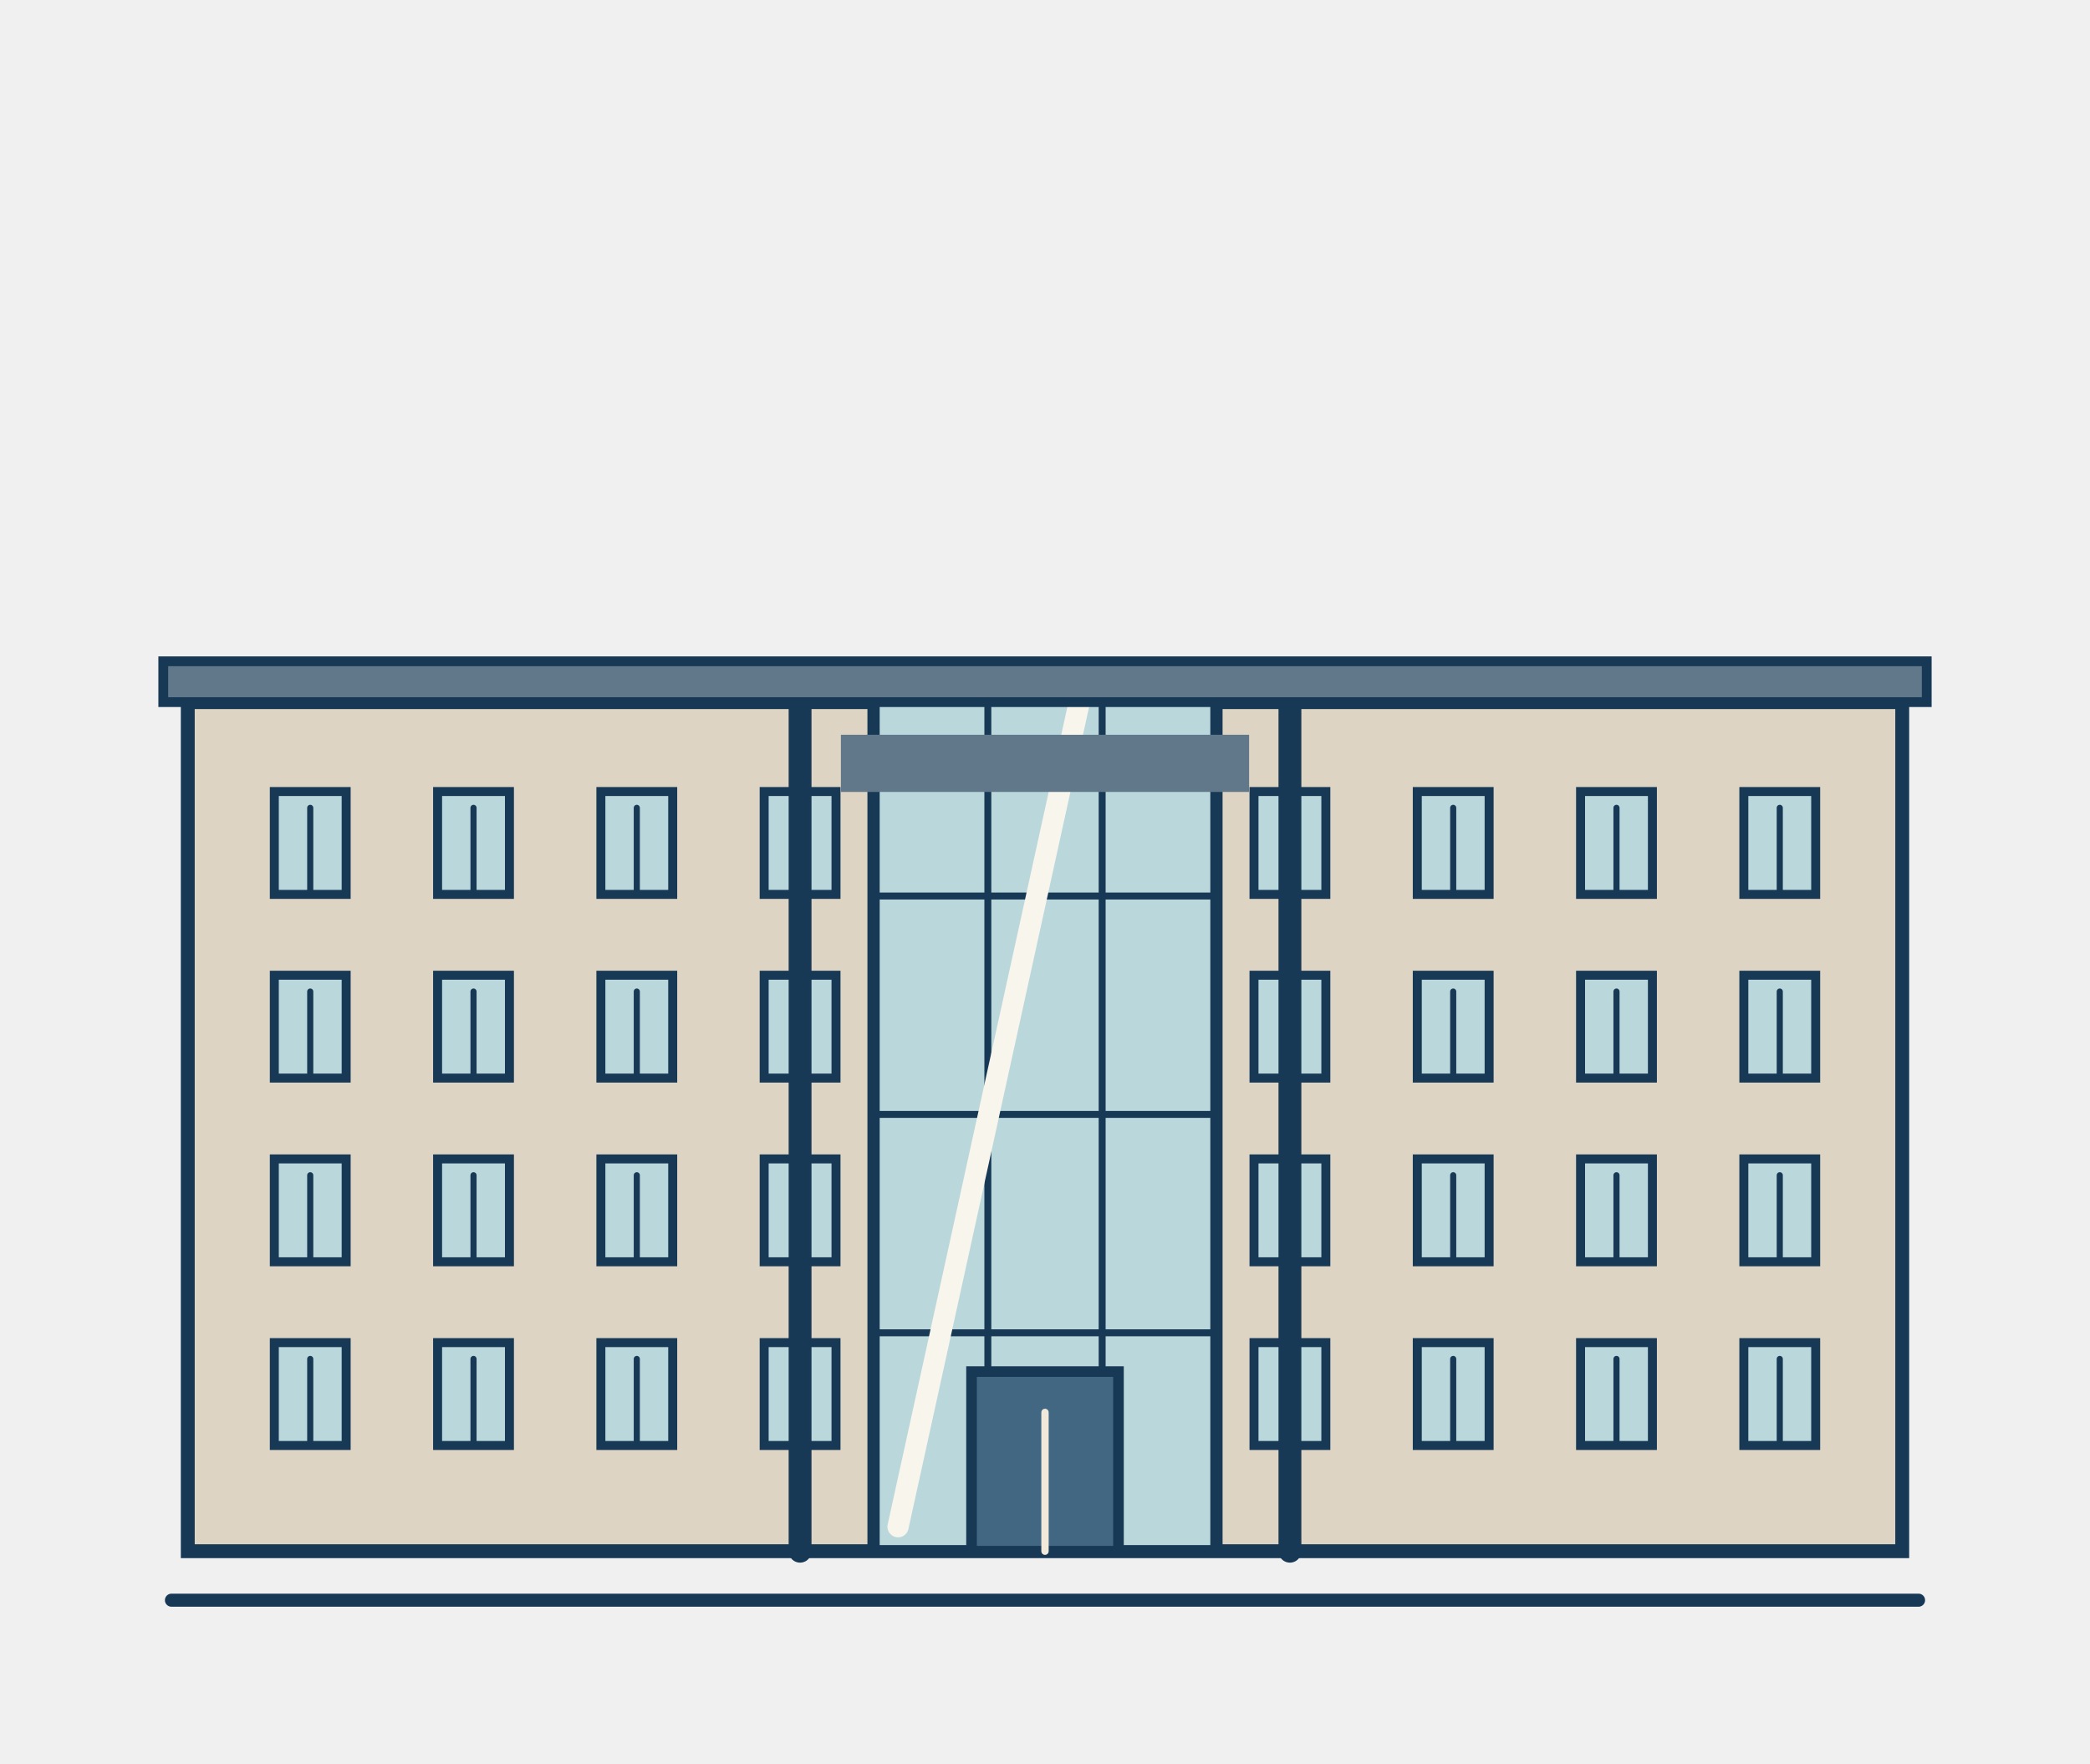
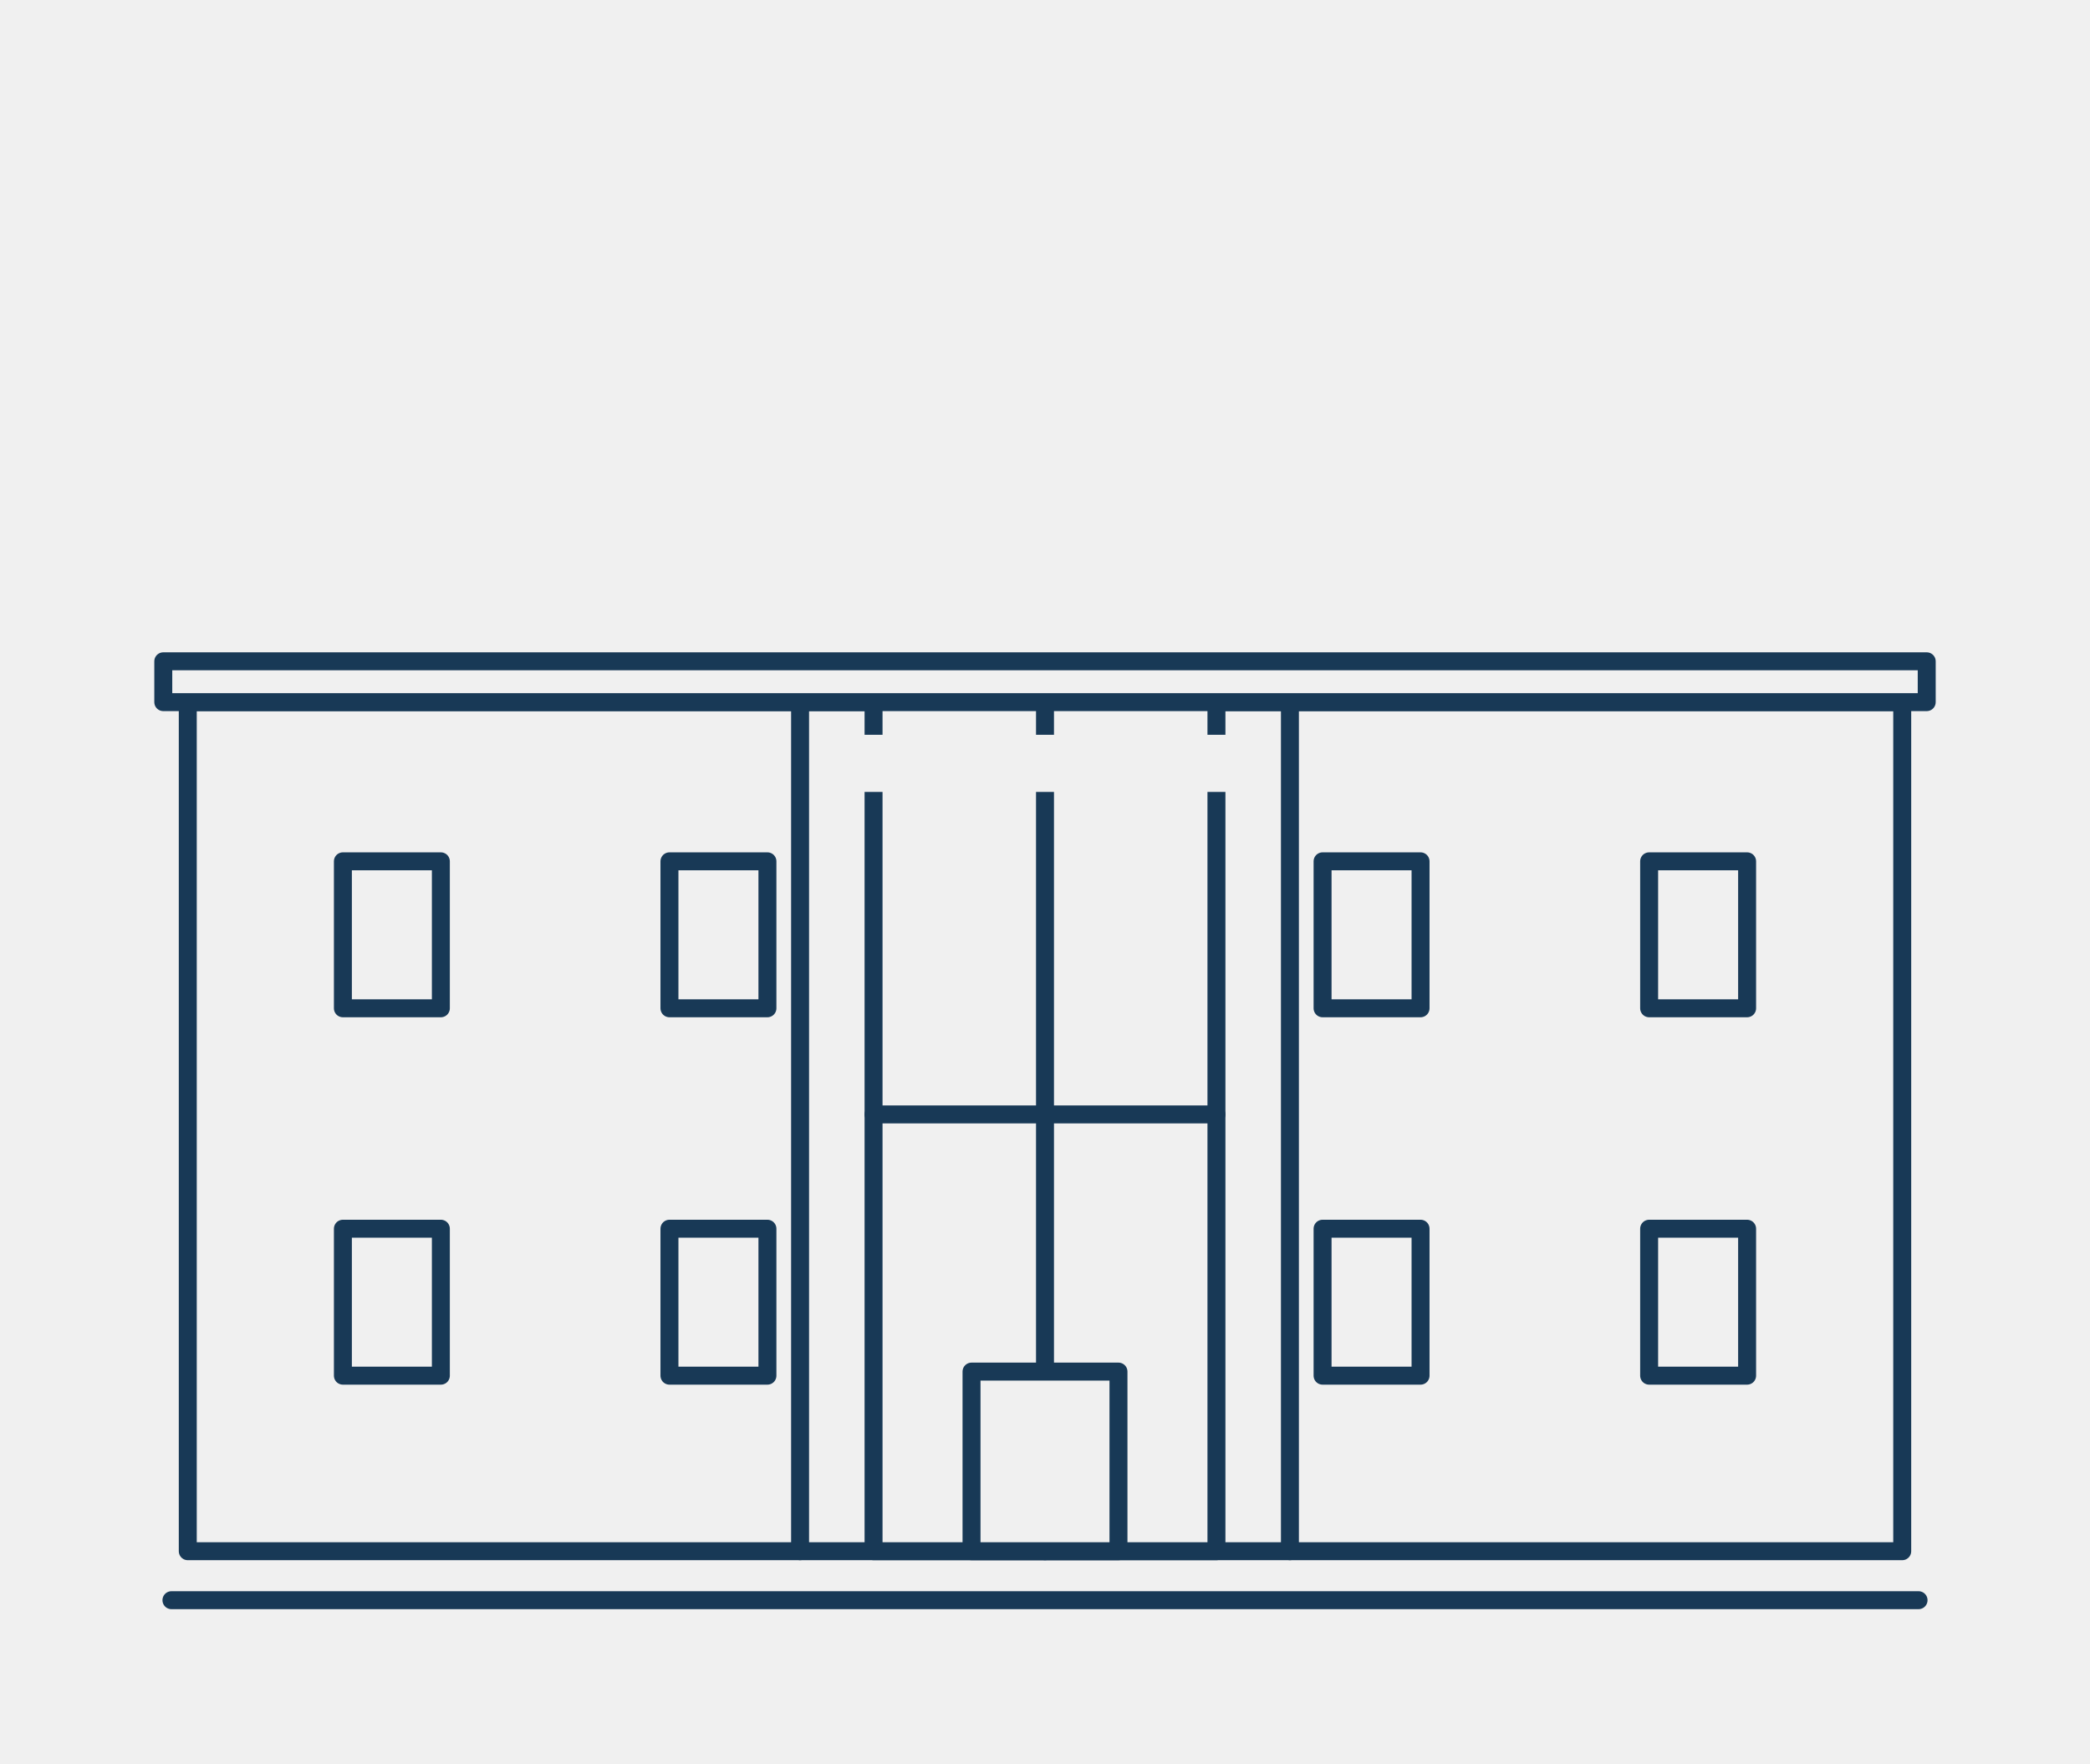
- <svg xmlns="http://www.w3.org/2000/svg" width="256" height="216" viewBox="0 0 256 216" role="img" aria-labelledby="duke-7776-title duke-7776-desc">
-   <rect x="23.0" y="86" width="210" height="104" fill="#DDD4C3" stroke="#183956" stroke-width="1.7" />
-   <rect x="33.6" y="96.95" width="8.8" height="12.6" fill="#BAD7DC" stroke="#183956" stroke-width="1.1" />
-   <line x1="38.0" y1="98.95" x2="38.0" y2="109.55" stroke="#183956" stroke-width="0.75" stroke-linecap="round" />
-   <rect x="53.6" y="96.95" width="8.8" height="12.6" fill="#BAD7DC" stroke="#183956" stroke-width="1.1" />
-   <line x1="58.0" y1="98.95" x2="58.0" y2="109.55" stroke="#183956" stroke-width="0.75" stroke-linecap="round" />
-   <rect x="73.6" y="96.95" width="8.8" height="12.6" fill="#BAD7DC" stroke="#183956" stroke-width="1.1" />
-   <line x1="78.0" y1="98.95" x2="78.0" y2="109.55" stroke="#183956" stroke-width="0.75" stroke-linecap="round" />
-   <rect x="93.6" y="96.95" width="8.8" height="12.6" fill="#BAD7DC" stroke="#183956" stroke-width="1.1" />
-   <line x1="98.0" y1="98.95" x2="98.0" y2="109.55" stroke="#183956" stroke-width="0.75" stroke-linecap="round" />
-   <rect x="113.6" y="96.95" width="8.8" height="12.6" fill="#BAD7DC" stroke="#183956" stroke-width="1.1" />
-   <line x1="118.0" y1="98.95" x2="118.0" y2="109.55" stroke="#183956" stroke-width="0.75" stroke-linecap="round" />
-   <rect x="133.6" y="96.95" width="8.8" height="12.6" fill="#BAD7DC" stroke="#183956" stroke-width="1.1" />
-   <line x1="138.0" y1="98.95" x2="138.0" y2="109.55" stroke="#183956" stroke-width="0.75" stroke-linecap="round" />
-   <rect x="153.6" y="96.95" width="8.8" height="12.6" fill="#BAD7DC" stroke="#183956" stroke-width="1.1" />
-   <line x1="158.0" y1="98.95" x2="158.0" y2="109.55" stroke="#183956" stroke-width="0.75" stroke-linecap="round" />
-   <rect x="173.6" y="96.95" width="8.8" height="12.6" fill="#BAD7DC" stroke="#183956" stroke-width="1.1" />
-   <line x1="178.0" y1="98.95" x2="178.0" y2="109.55" stroke="#183956" stroke-width="0.75" stroke-linecap="round" />
-   <rect x="193.6" y="96.95" width="8.8" height="12.6" fill="#BAD7DC" stroke="#183956" stroke-width="1.1" />
-   <line x1="198.0" y1="98.95" x2="198.0" y2="109.55" stroke="#183956" stroke-width="0.75" stroke-linecap="round" />
-   <rect x="213.6" y="96.95" width="8.8" height="12.6" fill="#BAD7DC" stroke="#183956" stroke-width="1.1" />
-   <line x1="218.0" y1="98.95" x2="218.0" y2="109.55" stroke="#183956" stroke-width="0.75" stroke-linecap="round" />
-   <rect x="33.6" y="119.45" width="8.8" height="12.6" fill="#BAD7DC" stroke="#183956" stroke-width="1.1" />
-   <line x1="38.0" y1="121.45" x2="38.0" y2="132.05" stroke="#183956" stroke-width="0.75" stroke-linecap="round" />
-   <rect x="53.6" y="119.45" width="8.8" height="12.6" fill="#BAD7DC" stroke="#183956" stroke-width="1.1" />
-   <line x1="58.0" y1="121.45" x2="58.0" y2="132.05" stroke="#183956" stroke-width="0.75" stroke-linecap="round" />
-   <rect x="73.6" y="119.45" width="8.8" height="12.6" fill="#BAD7DC" stroke="#183956" stroke-width="1.1" />
-   <line x1="78.0" y1="121.45" x2="78.0" y2="132.05" stroke="#183956" stroke-width="0.75" stroke-linecap="round" />
-   <rect x="93.6" y="119.45" width="8.8" height="12.6" fill="#BAD7DC" stroke="#183956" stroke-width="1.1" />
-   <line x1="98.0" y1="121.45" x2="98.0" y2="132.05" stroke="#183956" stroke-width="0.75" stroke-linecap="round" />
-   <rect x="113.6" y="119.45" width="8.8" height="12.6" fill="#BAD7DC" stroke="#183956" stroke-width="1.1" />
-   <line x1="118.0" y1="121.45" x2="118.0" y2="132.05" stroke="#183956" stroke-width="0.75" stroke-linecap="round" />
-   <rect x="133.6" y="119.45" width="8.8" height="12.6" fill="#BAD7DC" stroke="#183956" stroke-width="1.1" />
-   <line x1="138.0" y1="121.45" x2="138.0" y2="132.05" stroke="#183956" stroke-width="0.75" stroke-linecap="round" />
-   <rect x="153.6" y="119.45" width="8.8" height="12.6" fill="#BAD7DC" stroke="#183956" stroke-width="1.1" />
-   <line x1="158.0" y1="121.45" x2="158.0" y2="132.05" stroke="#183956" stroke-width="0.75" stroke-linecap="round" />
-   <rect x="173.6" y="119.45" width="8.8" height="12.6" fill="#BAD7DC" stroke="#183956" stroke-width="1.1" />
-   <line x1="178.0" y1="121.45" x2="178.0" y2="132.05" stroke="#183956" stroke-width="0.75" stroke-linecap="round" />
-   <rect x="193.6" y="119.45" width="8.8" height="12.6" fill="#BAD7DC" stroke="#183956" stroke-width="1.1" />
-   <line x1="198.0" y1="121.45" x2="198.0" y2="132.05" stroke="#183956" stroke-width="0.75" stroke-linecap="round" />
-   <rect x="213.6" y="119.45" width="8.8" height="12.6" fill="#BAD7DC" stroke="#183956" stroke-width="1.1" />
-   <line x1="218.0" y1="121.45" x2="218.0" y2="132.05" stroke="#183956" stroke-width="0.75" stroke-linecap="round" />
-   <rect x="33.6" y="141.95" width="8.8" height="12.6" fill="#BAD7DC" stroke="#183956" stroke-width="1.1" />
-   <line x1="38.0" y1="143.95" x2="38.0" y2="154.55" stroke="#183956" stroke-width="0.75" stroke-linecap="round" />
-   <rect x="53.6" y="141.95" width="8.8" height="12.6" fill="#BAD7DC" stroke="#183956" stroke-width="1.1" />
-   <line x1="58.0" y1="143.95" x2="58.0" y2="154.55" stroke="#183956" stroke-width="0.75" stroke-linecap="round" />
-   <rect x="73.6" y="141.95" width="8.8" height="12.6" fill="#BAD7DC" stroke="#183956" stroke-width="1.1" />
-   <line x1="78.0" y1="143.95" x2="78.0" y2="154.55" stroke="#183956" stroke-width="0.75" stroke-linecap="round" />
-   <rect x="93.6" y="141.95" width="8.8" height="12.6" fill="#BAD7DC" stroke="#183956" stroke-width="1.1" />
-   <line x1="98.0" y1="143.95" x2="98.0" y2="154.55" stroke="#183956" stroke-width="0.75" stroke-linecap="round" />
-   <rect x="113.6" y="141.95" width="8.8" height="12.6" fill="#BAD7DC" stroke="#183956" stroke-width="1.1" />
-   <line x1="118.0" y1="143.95" x2="118.0" y2="154.55" stroke="#183956" stroke-width="0.75" stroke-linecap="round" />
-   <rect x="133.6" y="141.95" width="8.8" height="12.6" fill="#BAD7DC" stroke="#183956" stroke-width="1.1" />
-   <line x1="138.0" y1="143.95" x2="138.0" y2="154.55" stroke="#183956" stroke-width="0.75" stroke-linecap="round" />
-   <rect x="153.6" y="141.95" width="8.8" height="12.6" fill="#BAD7DC" stroke="#183956" stroke-width="1.1" />
-   <line x1="158.0" y1="143.95" x2="158.0" y2="154.55" stroke="#183956" stroke-width="0.75" stroke-linecap="round" />
-   <rect x="173.6" y="141.95" width="8.8" height="12.6" fill="#BAD7DC" stroke="#183956" stroke-width="1.1" />
-   <line x1="178.0" y1="143.95" x2="178.0" y2="154.55" stroke="#183956" stroke-width="0.75" stroke-linecap="round" />
-   <rect x="193.6" y="141.95" width="8.8" height="12.6" fill="#BAD7DC" stroke="#183956" stroke-width="1.1" />
-   <line x1="198.0" y1="143.95" x2="198.0" y2="154.55" stroke="#183956" stroke-width="0.75" stroke-linecap="round" />
-   <rect x="213.6" y="141.95" width="8.8" height="12.6" fill="#BAD7DC" stroke="#183956" stroke-width="1.1" />
-   <line x1="218.0" y1="143.95" x2="218.0" y2="154.55" stroke="#183956" stroke-width="0.75" stroke-linecap="round" />
-   <rect x="33.6" y="164.45" width="8.8" height="12.6" fill="#BAD7DC" stroke="#183956" stroke-width="1.1" />
-   <line x1="38.0" y1="166.45" x2="38.0" y2="177.05" stroke="#183956" stroke-width="0.75" stroke-linecap="round" />
-   <rect x="53.6" y="164.45" width="8.8" height="12.6" fill="#BAD7DC" stroke="#183956" stroke-width="1.1" />
-   <line x1="58.0" y1="166.45" x2="58.0" y2="177.05" stroke="#183956" stroke-width="0.75" stroke-linecap="round" />
-   <rect x="73.6" y="164.45" width="8.8" height="12.6" fill="#BAD7DC" stroke="#183956" stroke-width="1.1" />
-   <line x1="78.0" y1="166.45" x2="78.0" y2="177.05" stroke="#183956" stroke-width="0.75" stroke-linecap="round" />
-   <rect x="93.6" y="164.45" width="8.8" height="12.6" fill="#BAD7DC" stroke="#183956" stroke-width="1.1" />
-   <line x1="98.0" y1="166.45" x2="98.0" y2="177.05" stroke="#183956" stroke-width="0.75" stroke-linecap="round" />
-   <rect x="113.6" y="164.45" width="8.8" height="12.6" fill="#BAD7DC" stroke="#183956" stroke-width="1.1" />
-   <line x1="118.0" y1="166.45" x2="118.0" y2="177.05" stroke="#183956" stroke-width="0.75" stroke-linecap="round" />
-   <rect x="133.6" y="164.45" width="8.8" height="12.6" fill="#BAD7DC" stroke="#183956" stroke-width="1.1" />
-   <line x1="138.0" y1="166.45" x2="138.0" y2="177.05" stroke="#183956" stroke-width="0.75" stroke-linecap="round" />
-   <rect x="153.6" y="164.45" width="8.8" height="12.6" fill="#BAD7DC" stroke="#183956" stroke-width="1.1" />
-   <line x1="158.0" y1="166.45" x2="158.0" y2="177.05" stroke="#183956" stroke-width="0.75" stroke-linecap="round" />
-   <rect x="173.6" y="164.45" width="8.8" height="12.6" fill="#BAD7DC" stroke="#183956" stroke-width="1.1" />
-   <line x1="178.0" y1="166.45" x2="178.0" y2="177.05" stroke="#183956" stroke-width="0.75" stroke-linecap="round" />
-   <rect x="193.6" y="164.45" width="8.8" height="12.6" fill="#BAD7DC" stroke="#183956" stroke-width="1.1" />
-   <line x1="198.0" y1="166.45" x2="198.0" y2="177.05" stroke="#183956" stroke-width="0.75" stroke-linecap="round" />
-   <rect x="213.6" y="164.45" width="8.8" height="12.6" fill="#BAD7DC" stroke="#183956" stroke-width="1.1" />
-   <line x1="218.0" y1="166.45" x2="218.0" y2="177.05" stroke="#183956" stroke-width="0.75" stroke-linecap="round" />
-   <rect x="107.0" y="83" width="42" height="107" fill="#BAD7DC" stroke="#183956" stroke-width="1.5" />
-   <line x1="121.0" y1="83" x2="121.0" y2="190" stroke="#183956" stroke-width="0.85" stroke-linecap="round" />
-   <line x1="135.0" y1="83" x2="135.0" y2="190" stroke="#183956" stroke-width="0.85" stroke-linecap="round" />
-   <line x1="107.0" y1="109.75" x2="149.0" y2="109.75" stroke="#183956" stroke-width="0.85" stroke-linecap="round" />
-   <line x1="107.0" y1="136.5" x2="149.0" y2="136.5" stroke="#183956" stroke-width="0.85" stroke-linecap="round" />
-   <line x1="107.0" y1="163.25" x2="149.0" y2="163.25" stroke="#183956" stroke-width="0.85" stroke-linecap="round" />
-   <path d="M110.0,187L132.2,86" fill="none" stroke="#F8F5EC" stroke-width="2.6" stroke-linecap="round" stroke-linejoin="round" />
-   <line x1="98" y1="86" x2="98" y2="190" stroke="#183956" stroke-width="2.8" stroke-linecap="round" />
-   <line x1="158" y1="86" x2="158" y2="190" stroke="#183956" stroke-width="2.8" stroke-linecap="round" />
-   <rect x="103" y="90" width="50" height="7" fill="#60788A" stroke="#183956" stroke-width="0" />
-   <rect x="20.0" y="81" width="216" height="5" fill="#60788A" stroke="#183956" stroke-width="1.2" />
-   <rect x="119" y="168" width="18" height="22" fill="#416782" stroke="#183956" stroke-width="1.3" />
-   <line x1="128.0" y1="173" x2="128.0" y2="190" stroke="#F1EADB" stroke-width="0.9" stroke-linecap="round" />
-   <line x1="21" y1="196" x2="235" y2="196" stroke="#183956" stroke-width="1.6" stroke-linecap="round" />
+ <svg xmlns="http://www.w3.org/2000/svg" viewBox="0 0 256 216" width="256" height="216" color="#183956" role="img" aria-labelledby="duke-34-title">
+   <defs>
+     <mask id="duke-34-cut-1" maskUnits="userSpaceOnUse" x="-10" y="-10" width="276" height="236" style="mask-type:luminance">
+       <rect x="-10" y="-10" width="276" height="236" fill="white" />
+       <rect x="42.0" y="105.5" width="12" height="18" fill="black" stroke="none" />
+     </mask>
+     <mask id="duke-34-cut-2" maskUnits="userSpaceOnUse" x="-10" y="-10" width="276" height="236" style="mask-type:luminance">
+       <rect x="-10" y="-10" width="276" height="236" fill="white" />
+       <rect x="82.0" y="105.5" width="12" height="18" fill="black" stroke="none" />
+     </mask>
+     <mask id="duke-34-cut-3" maskUnits="userSpaceOnUse" x="-10" y="-10" width="276" height="236" style="mask-type:luminance">
+       <rect x="-10" y="-10" width="276" height="236" fill="white" />
+       <rect x="122.0" y="105.5" width="12" height="18" fill="black" stroke="none" />
+     </mask>
+     <mask id="duke-34-cut-4" maskUnits="userSpaceOnUse" x="-10" y="-10" width="276" height="236" style="mask-type:luminance">
+       <rect x="-10" y="-10" width="276" height="236" fill="white" />
+       <rect x="162.0" y="105.5" width="12" height="18" fill="black" stroke="none" />
+     </mask>
+     <mask id="duke-34-cut-5" maskUnits="userSpaceOnUse" x="-10" y="-10" width="276" height="236" style="mask-type:luminance">
+       <rect x="-10" y="-10" width="276" height="236" fill="white" />
+       <rect x="202.0" y="105.5" width="12" height="18" fill="black" stroke="none" />
+     </mask>
+     <mask id="duke-34-cut-6" maskUnits="userSpaceOnUse" x="-10" y="-10" width="276" height="236" style="mask-type:luminance">
+       <rect x="-10" y="-10" width="276" height="236" fill="white" />
+       <rect x="42.0" y="150.5" width="12" height="18" fill="black" stroke="none" />
+     </mask>
+     <mask id="duke-34-cut-7" maskUnits="userSpaceOnUse" x="-10" y="-10" width="276" height="236" style="mask-type:luminance">
+       <rect x="-10" y="-10" width="276" height="236" fill="white" />
+       <rect x="82.0" y="150.5" width="12" height="18" fill="black" stroke="none" />
+     </mask>
+     <mask id="duke-34-cut-8" maskUnits="userSpaceOnUse" x="-10" y="-10" width="276" height="236" style="mask-type:luminance">
+       <rect x="-10" y="-10" width="276" height="236" fill="white" />
+       <rect x="122.0" y="150.5" width="12" height="18" fill="black" stroke="none" />
+     </mask>
+     <mask id="duke-34-cut-9" maskUnits="userSpaceOnUse" x="-10" y="-10" width="276" height="236" style="mask-type:luminance">
+       <rect x="-10" y="-10" width="276" height="236" fill="white" />
+       <rect x="162.0" y="150.5" width="12" height="18" fill="black" stroke="none" />
+     </mask>
+     <mask id="duke-34-cut-10" maskUnits="userSpaceOnUse" x="-10" y="-10" width="276" height="236" style="mask-type:luminance">
+       <rect x="-10" y="-10" width="276" height="236" fill="white" />
+       <rect x="202.0" y="150.5" width="12" height="18" fill="black" stroke="none" />
+     </mask>
+     <mask id="duke-34-cut-11" maskUnits="userSpaceOnUse" x="-10" y="-10" width="276" height="236" style="mask-type:luminance">
+       <rect x="-10" y="-10" width="276" height="236" fill="white" />
+       <rect x="107.0" y="83" width="42" height="107" fill="black" stroke="none" />
+     </mask>
+     <mask id="duke-34-cut-16" maskUnits="userSpaceOnUse" x="-10" y="-10" width="276" height="236" style="mask-type:luminance">
+       <rect x="-10" y="-10" width="276" height="236" fill="white" />
+       <rect x="103" y="90" width="50" height="7" fill="black" stroke="none" />
+     </mask>
+     <mask id="duke-34-cut-17" maskUnits="userSpaceOnUse" x="-10" y="-10" width="276" height="236" style="mask-type:luminance">
+       <rect x="-10" y="-10" width="276" height="236" fill="white" />
+       <rect x="20.0" y="81" width="216" height="5" fill="black" stroke="none" />
+     </mask>
+     <mask id="duke-34-cut-18" maskUnits="userSpaceOnUse" x="-10" y="-10" width="276" height="236" style="mask-type:luminance">
+       <rect x="-10" y="-10" width="276" height="236" fill="white" />
+       <rect x="119" y="168" width="18" height="22" fill="black" stroke="none" />
+     </mask>
+   </defs>
+   <g mask="url(#duke-34-cut-18)">
+     <g mask="url(#duke-34-cut-17)">
+       <g mask="url(#duke-34-cut-16)">
+         <g mask="url(#duke-34-cut-11)">
+           <g mask="url(#duke-34-cut-10)">
+             <g mask="url(#duke-34-cut-9)">
+               <g mask="url(#duke-34-cut-8)">
+                 <g mask="url(#duke-34-cut-7)">
+                   <g mask="url(#duke-34-cut-6)">
+                     <g mask="url(#duke-34-cut-5)">
+                       <g mask="url(#duke-34-cut-4)">
+                         <g mask="url(#duke-34-cut-3)">
+                           <g mask="url(#duke-34-cut-2)">
+                             <g mask="url(#duke-34-cut-1)">
+                               <rect x="23.0" y="86" width="210" height="104" fill="none" stroke="currentColor" stroke-width="2.2" stroke-linecap="round" stroke-linejoin="round" />
+                             </g>
+                             <rect x="42.0" y="105.5" width="12" height="18" fill="none" stroke="currentColor" stroke-width="2.2" stroke-linecap="round" stroke-linejoin="round" />
+                           </g>
+                           <rect x="82.0" y="105.5" width="12" height="18" fill="none" stroke="currentColor" stroke-width="2.2" stroke-linecap="round" stroke-linejoin="round" />
+                         </g>
+                         <rect x="122.0" y="105.5" width="12" height="18" fill="none" stroke="currentColor" stroke-width="2.2" stroke-linecap="round" stroke-linejoin="round" />
+                       </g>
+                       <rect x="162.0" y="105.5" width="12" height="18" fill="none" stroke="currentColor" stroke-width="2.2" stroke-linecap="round" stroke-linejoin="round" />
+                     </g>
+                     <rect x="202.0" y="105.5" width="12" height="18" fill="none" stroke="currentColor" stroke-width="2.2" stroke-linecap="round" stroke-linejoin="round" />
+                   </g>
+                   <rect x="42.0" y="150.5" width="12" height="18" fill="none" stroke="currentColor" stroke-width="2.2" stroke-linecap="round" stroke-linejoin="round" />
+                 </g>
+                 <rect x="82.0" y="150.5" width="12" height="18" fill="none" stroke="currentColor" stroke-width="2.2" stroke-linecap="round" stroke-linejoin="round" />
+               </g>
+               <rect x="122.0" y="150.5" width="12" height="18" fill="none" stroke="currentColor" stroke-width="2.2" stroke-linecap="round" stroke-linejoin="round" />
+             </g>
+             <rect x="162.0" y="150.5" width="12" height="18" fill="none" stroke="currentColor" stroke-width="2.2" stroke-linecap="round" stroke-linejoin="round" />
+           </g>
+           <rect x="202.0" y="150.5" width="12" height="18" fill="none" stroke="currentColor" stroke-width="2.2" stroke-linecap="round" stroke-linejoin="round" />
+         </g>
+         <rect x="107.0" y="83" width="42" height="107" fill="none" stroke="currentColor" stroke-width="2.2" stroke-linecap="round" stroke-linejoin="round" />
+         <line x1="128.0" y1="83" x2="128.0" y2="190" fill="none" stroke="currentColor" stroke-width="2.2" stroke-linecap="round" stroke-linejoin="round" />
+         <line x1="107.0" y1="136.5" x2="149.0" y2="136.5" fill="none" stroke="currentColor" stroke-width="2.2" stroke-linecap="round" stroke-linejoin="round" />
+         <line x1="98" y1="86" x2="98" y2="190" fill="none" stroke="currentColor" stroke-width="2.2" stroke-linecap="round" stroke-linejoin="round" />
+         <line x1="158" y1="86" x2="158" y2="190" fill="none" stroke="currentColor" stroke-width="2.2" stroke-linecap="round" stroke-linejoin="round" />
+       </g>
+     </g>
+     <rect x="20.0" y="81" width="216" height="5" fill="none" stroke="currentColor" stroke-width="2.2" stroke-linecap="round" stroke-linejoin="round" />
+   </g>
+   <rect x="119" y="168" width="18" height="22" fill="none" stroke="currentColor" stroke-width="2.2" stroke-linecap="round" stroke-linejoin="round" />
+   <line x1="21" y1="196" x2="235" y2="196" fill="none" stroke="currentColor" stroke-width="2.2" stroke-linecap="round" stroke-linejoin="round" />
</svg>
